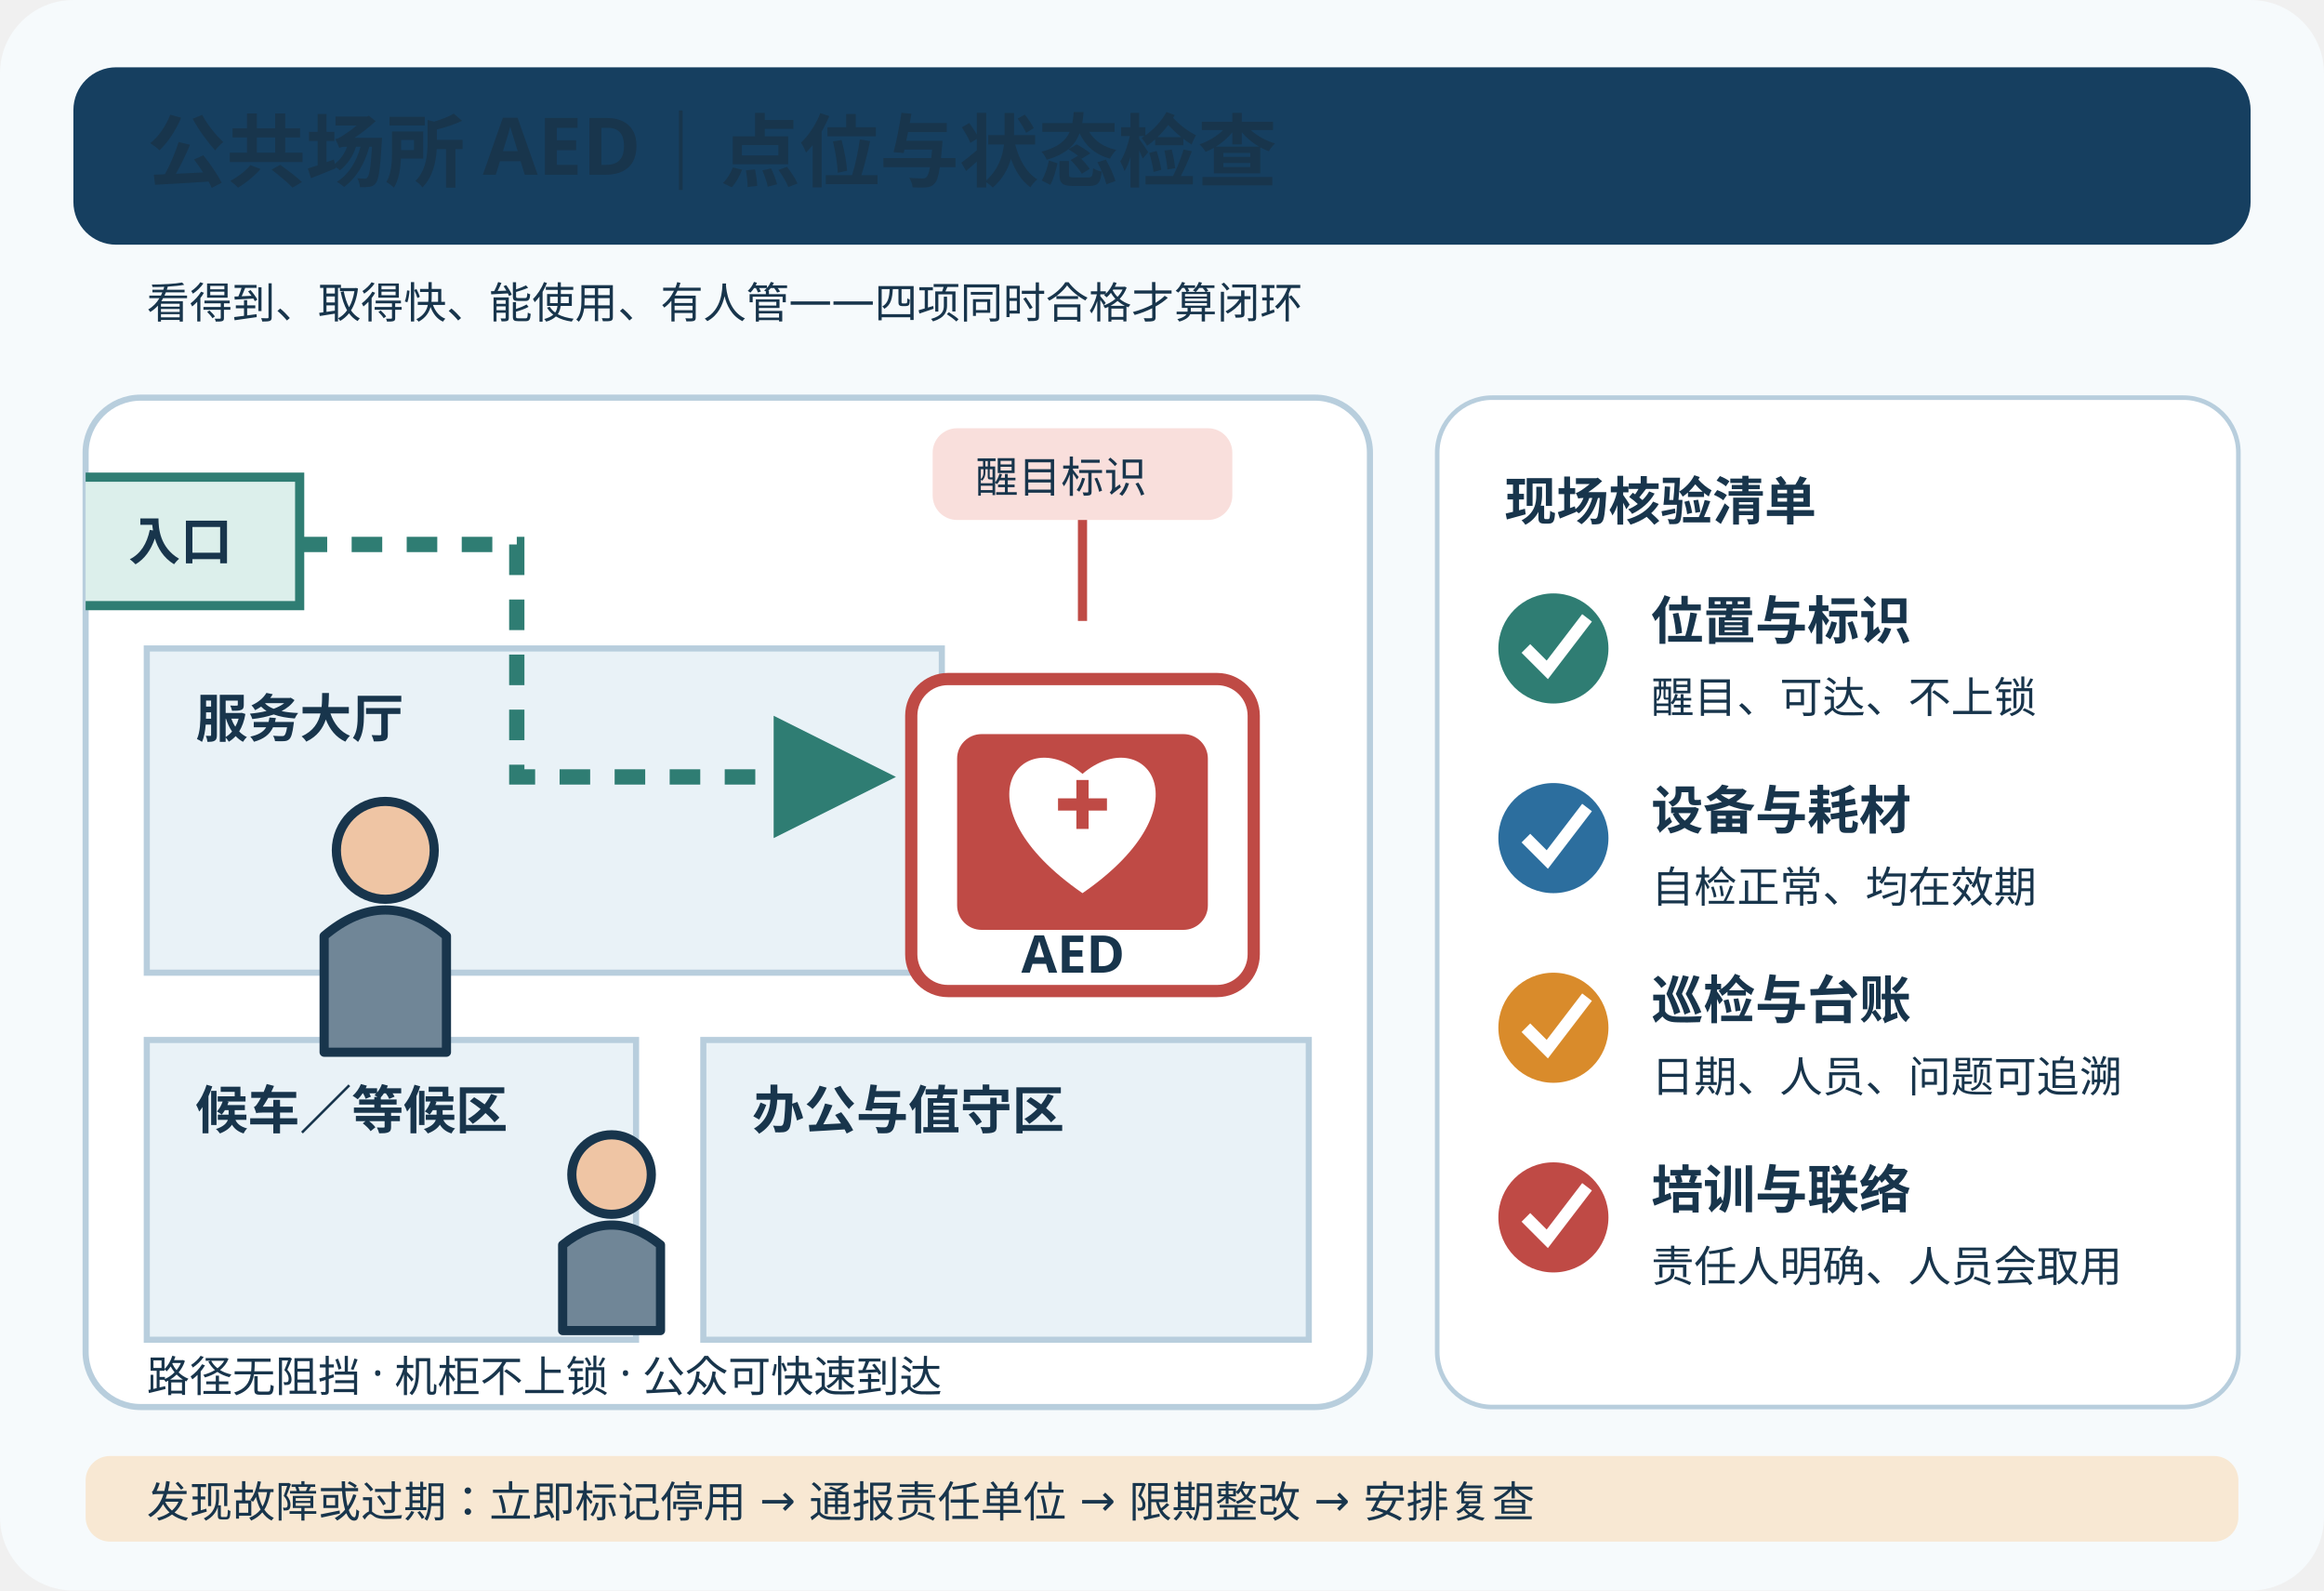
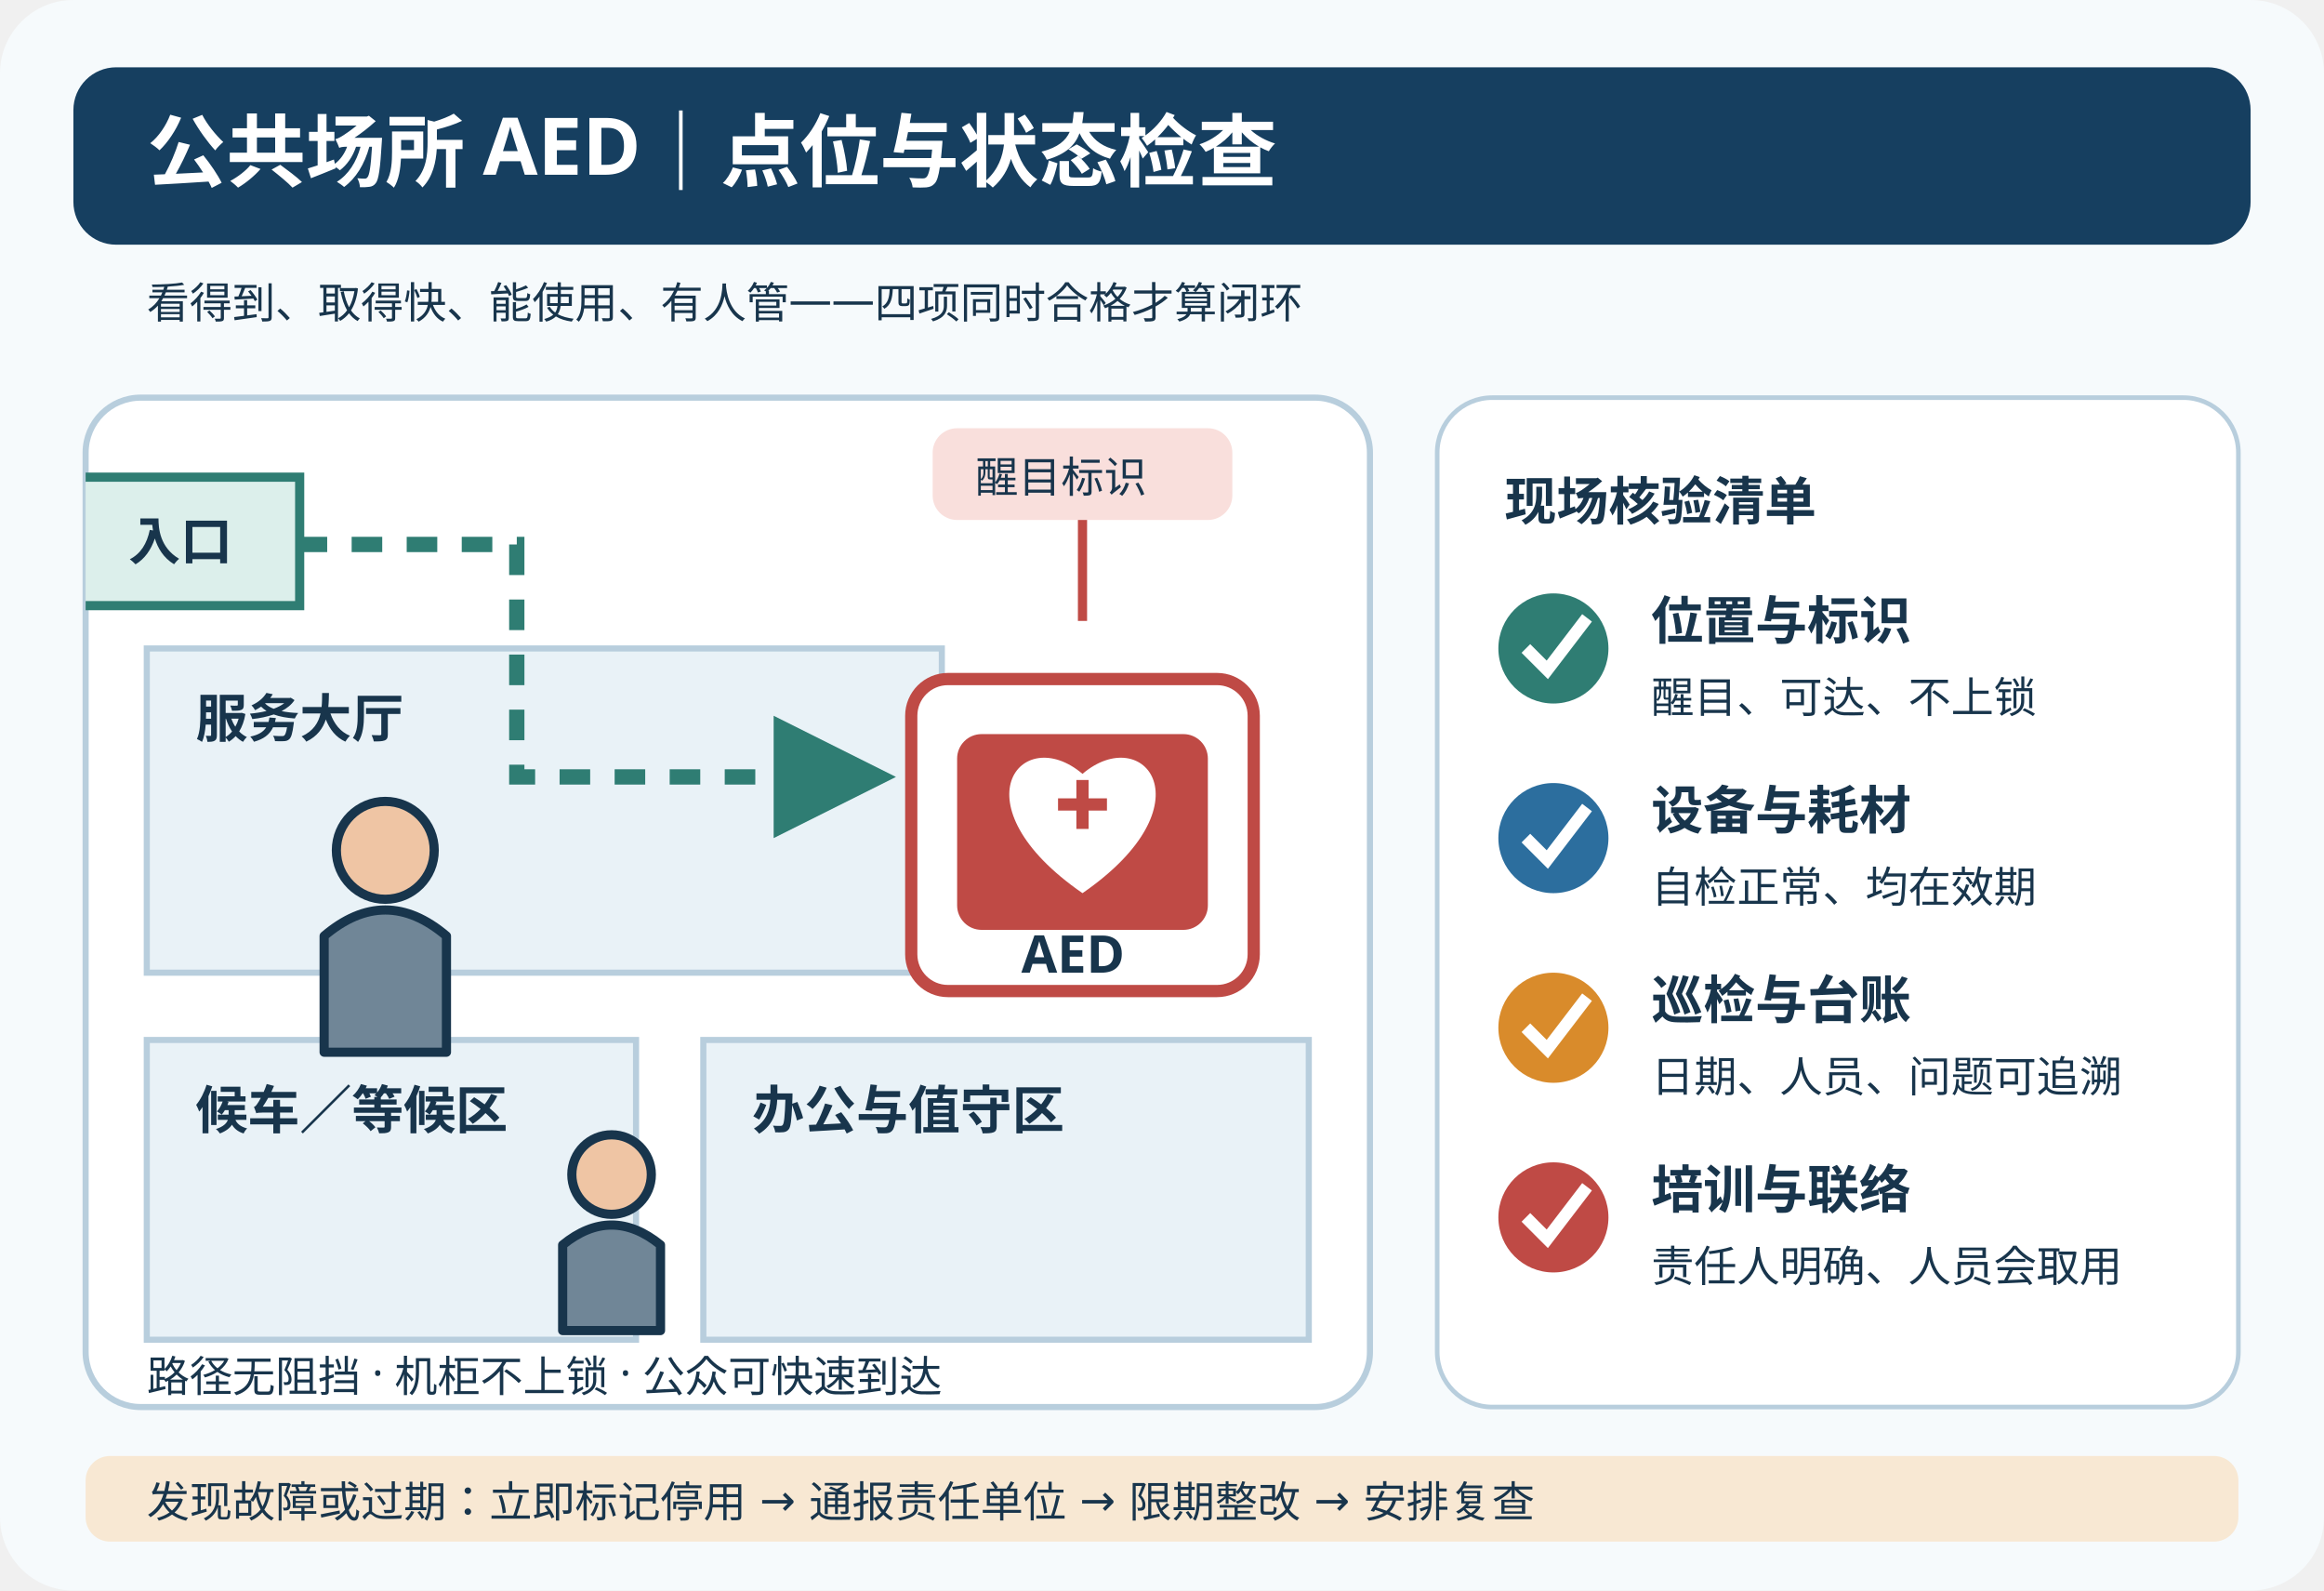
<svg xmlns="http://www.w3.org/2000/svg" viewBox="0 0 760 520" role="img" aria-labelledby="title desc">
  <defs>
-     <style>.t{font-family:"Microsoft YaHei","PingFang SC",sans-serif;fill:#18354c}.h{font-size:26px;font-weight:700}.s{font-size:17px;font-weight:700}.b{font-size:14px}.card{fill:#fff;stroke:#b8cedd;stroke-width:1.5}.ol{stroke:#18354c;stroke-width:3;stroke-linecap:round;stroke-linejoin:round}</style>
+     <style>.t{font-family:"Microsoft YaHei","PingFang SC",sans-serif;fill:#18354c}.light{fill:#fff}.dark{fill:#18354c}.h{font-size:26px;font-weight:700}.s{font-size:17px;font-weight:700}.b{font-size:14px}.card{fill:#fff;stroke:#b8cedd;stroke-width:1.5}.ol{stroke:#18354c;stroke-width:3;stroke-linecap:round;stroke-linejoin:round}.mobile{display:none}@media (max-width:500px){.mobile{display:block}}</style>
    <marker id="a" markerWidth="8" markerHeight="8" refX="7" refY="4" orient="auto">
      <path d="M0 0l8 4-8 4z" fill="#2f7d73" />
    </marker>
  </defs>
  <rect width="760" height="520" rx="24" fill="#f6fafc" />
  <rect x="24" y="22" width="712" height="58" rx="14" fill="#163f60" />
-   <text x="48" y="59" class="t h" fill="#fff">公共场所 AED｜点位与状态检查</text>
+   <text x="48" y="59" class="t h light">公共场所 AED｜点位与状态检查</text>
  <text x="48" y="104" class="t b">看得到、取得快、能使用、有人管——四项同时合格才算闭环</text>
  <g aria-label="场所平面与AED点位" transform="translate(28 130)">
    <rect width="420" height="330" rx="18" fill="#fff" stroke="#b8cedd" stroke-width="2" />
    <path d="M20 82h260v106H20zM20 210h160v98H20zM202 210h198v98H202z" fill="#e9f2f7" stroke="#b8cedd" stroke-width="2" />
    <text x="36" y="111" class="t s">服务大厅</text>
    <text x="36" y="239" class="t s">候车／等候区</text>
    <text x="218" y="239" class="t s">办公与值守区</text>
    <path d="M0 26h70v42H0" fill="#dcefeb" stroke="#2f7d73" stroke-width="3" />
    <text x="14" y="53" class="t s">入口</text>
    <path d="M69 48h72v76h119" fill="none" stroke="#2f7d73" stroke-width="5" stroke-dasharray="10 8" marker-end="url(#a)" />
    <g transform="translate(270 92)" aria-label="AED机柜">
      <rect width="112" height="102" rx="12" fill="#fff" stroke="#bf4a45" stroke-width="4" />
      <rect x="15" y="18" width="82" height="64" rx="8" fill="#bf4a45" />
      <path d="M56 31c-20-17-42 10 0 39c42-29 20-56 0-39z" fill="#fff" />
      <path d="M48 41h16M56 33v16" stroke="#bf4a45" stroke-width="4" />
      <text x="36" y="96" class="t s" fill="#bf4a45">AED</text>
    </g>
    <path d="M326 73v-35" stroke="#bf4a45" stroke-width="3" />
    <rect x="277" y="10" width="98" height="30" rx="8" fill="#f9dfdc" />
    <text x="291" y="31" class="t b" fill="#a83430">醒目标识</text>
    <g transform="translate(74 130)">
      <circle cx="24" cy="18" r="16" fill="#efc5a4" class="ol" />
      <path d="M4 46q20-17 40 0v38H4z" fill="#708697" class="ol" />
    </g>
    <g transform="translate(154 240)">
      <circle cx="18" cy="14" r="13" fill="#efc5a4" class="ol" />
      <path d="M2 37q16-13 32 0v28H2z" fill="#708697" class="ol" />
    </g>
    <text x="20" y="325" class="t b">路径无阻挡 · 机柜不上锁 · 公众可快速到达</text>
  </g>
  <g aria-label="AED检查清单" transform="translate(470 130)">
    <rect width="262" height="330" rx="18" class="card" />
    <text x="22" y="40" class="t s">现场核验清单</text>
    <g transform="translate(20 64)">
      <circle cx="18" cy="18" r="18" fill="#2f7d73" />
      <path d="M9 18l7 7 13-17" fill="none" stroke="#fff" stroke-width="4" />
      <text x="50" y="15" class="t s">位置与标识</text>
      <text x="50" y="39" class="t b">醒目、可达、不上锁</text>
    </g>
    <g transform="translate(20 126)">
      <circle cx="18" cy="18" r="18" fill="#2c6e9e" />
      <path d="M9 18l7 7 13-17" fill="none" stroke="#fff" stroke-width="4" />
      <text x="50" y="15" class="t s">设备与耗材</text>
      <text x="50" y="39" class="t b">自检正常、均在效期</text>
    </g>
    <g transform="translate(20 188)">
      <circle cx="18" cy="18" r="18" fill="#d98b2b" />
      <path d="M9 18l7 7 13-17" fill="none" stroke="#fff" stroke-width="4" />
      <text x="50" y="15" class="t s">巡检与台账</text>
      <text x="50" y="39" class="t b">日期、人员、问题可追溯</text>
    </g>
    <g transform="translate(20 250)">
      <circle cx="18" cy="18" r="18" fill="#bf4a45" />
      <path d="M9 18l7 7 13-17" fill="none" stroke="#fff" stroke-width="4" />
      <text x="50" y="15" class="t s">培训与联络</text>
      <text x="50" y="39" class="t b">责任人明确、人员会取用</text>
    </g>
  </g>
  <rect x="28" y="476" width="704" height="28" rx="8" fill="#f8e8d3" />
  <text x="48" y="496" class="t b">发现故障或过期：立即标记停用 → 通报责任单位 → 限期整改 → 安排复查</text>
+   <g class="mobile" aria-label="移动端公共场所AED检查">
+     <rect width="760" height="520" rx="24" fill="#f6fafc" />
+     <rect x="24" y="22" width="712" height="66" rx="14" fill="#163f60" />
+     <text x="48" y="65" class="t light" font-size="30" font-weight="700">公共场所 AED｜四项检查</text>
+     <rect x="28" y="116" width="370" height="316" rx="16" fill="#fff" stroke="#b8cedd" stroke-width="2" />
+     <path d="M28 148h74v54H28" fill="#dcefeb" stroke="#2f7d73" stroke-width="3" />
+     <text x="45" y="183" class="t" font-size="25" font-weight="700">入口</text>
+     <path d="M102 175h80v92h62" fill="none" stroke="#2f7d73" stroke-width="6" stroke-dasharray="12 9" marker-end="url(#a)" />
+     <rect x="214" y="226" width="150" height="142" rx="14" fill="#fff" stroke="#bf4a45" stroke-width="5" />
+     <rect x="236" y="250" width="106" height="72" rx="8" fill="#bf4a45" />
+     <path d="M289 267c-24-20-49 12 0 46c49-34 24-66 0-46z" fill="#fff" />
+     <text x="258" y="354" class="t" font-size="27" font-weight="700">AED</text>
+     <text x="48" y="248" class="t" font-size="25">路径无阻挡</text>
+     <text x="48" y="286" class="t" font-size="25">机柜不上锁</text>
+     <text x="48" y="324" class="t" font-size="25">标识要醒目</text>
+     <g transform="translate(424 116)">
+       <rect width="308" height="316" rx="16" class="card" />
+       <text x="24" y="42" class="t" font-size="28" font-weight="700">核验清单</text>
+       <text x="24" y="92" class="t" font-size="25">✓ 位置与标识</text>
+       <text x="24" y="142" class="t" font-size="25">✓ 设备与耗材</text>
+       <text x="24" y="192" class="t" font-size="25">✓ 巡检与台账</text>
+       <text x="24" y="242" class="t" font-size="25">✓ 培训与联络</text>
+       <text x="24" y="288" class="t" font-size="25" font-weight="700">看得见 · 取得快</text>
+     </g>
+     <rect x="28" y="458" width="704" height="44" rx="10" fill="#f8e8d3" />
+     <text x="48" y="488" class="t" font-size="25" font-weight="700">故障或过期：停用 → 通报 → 整改 → 复查</text>
+   </g>
</svg>
